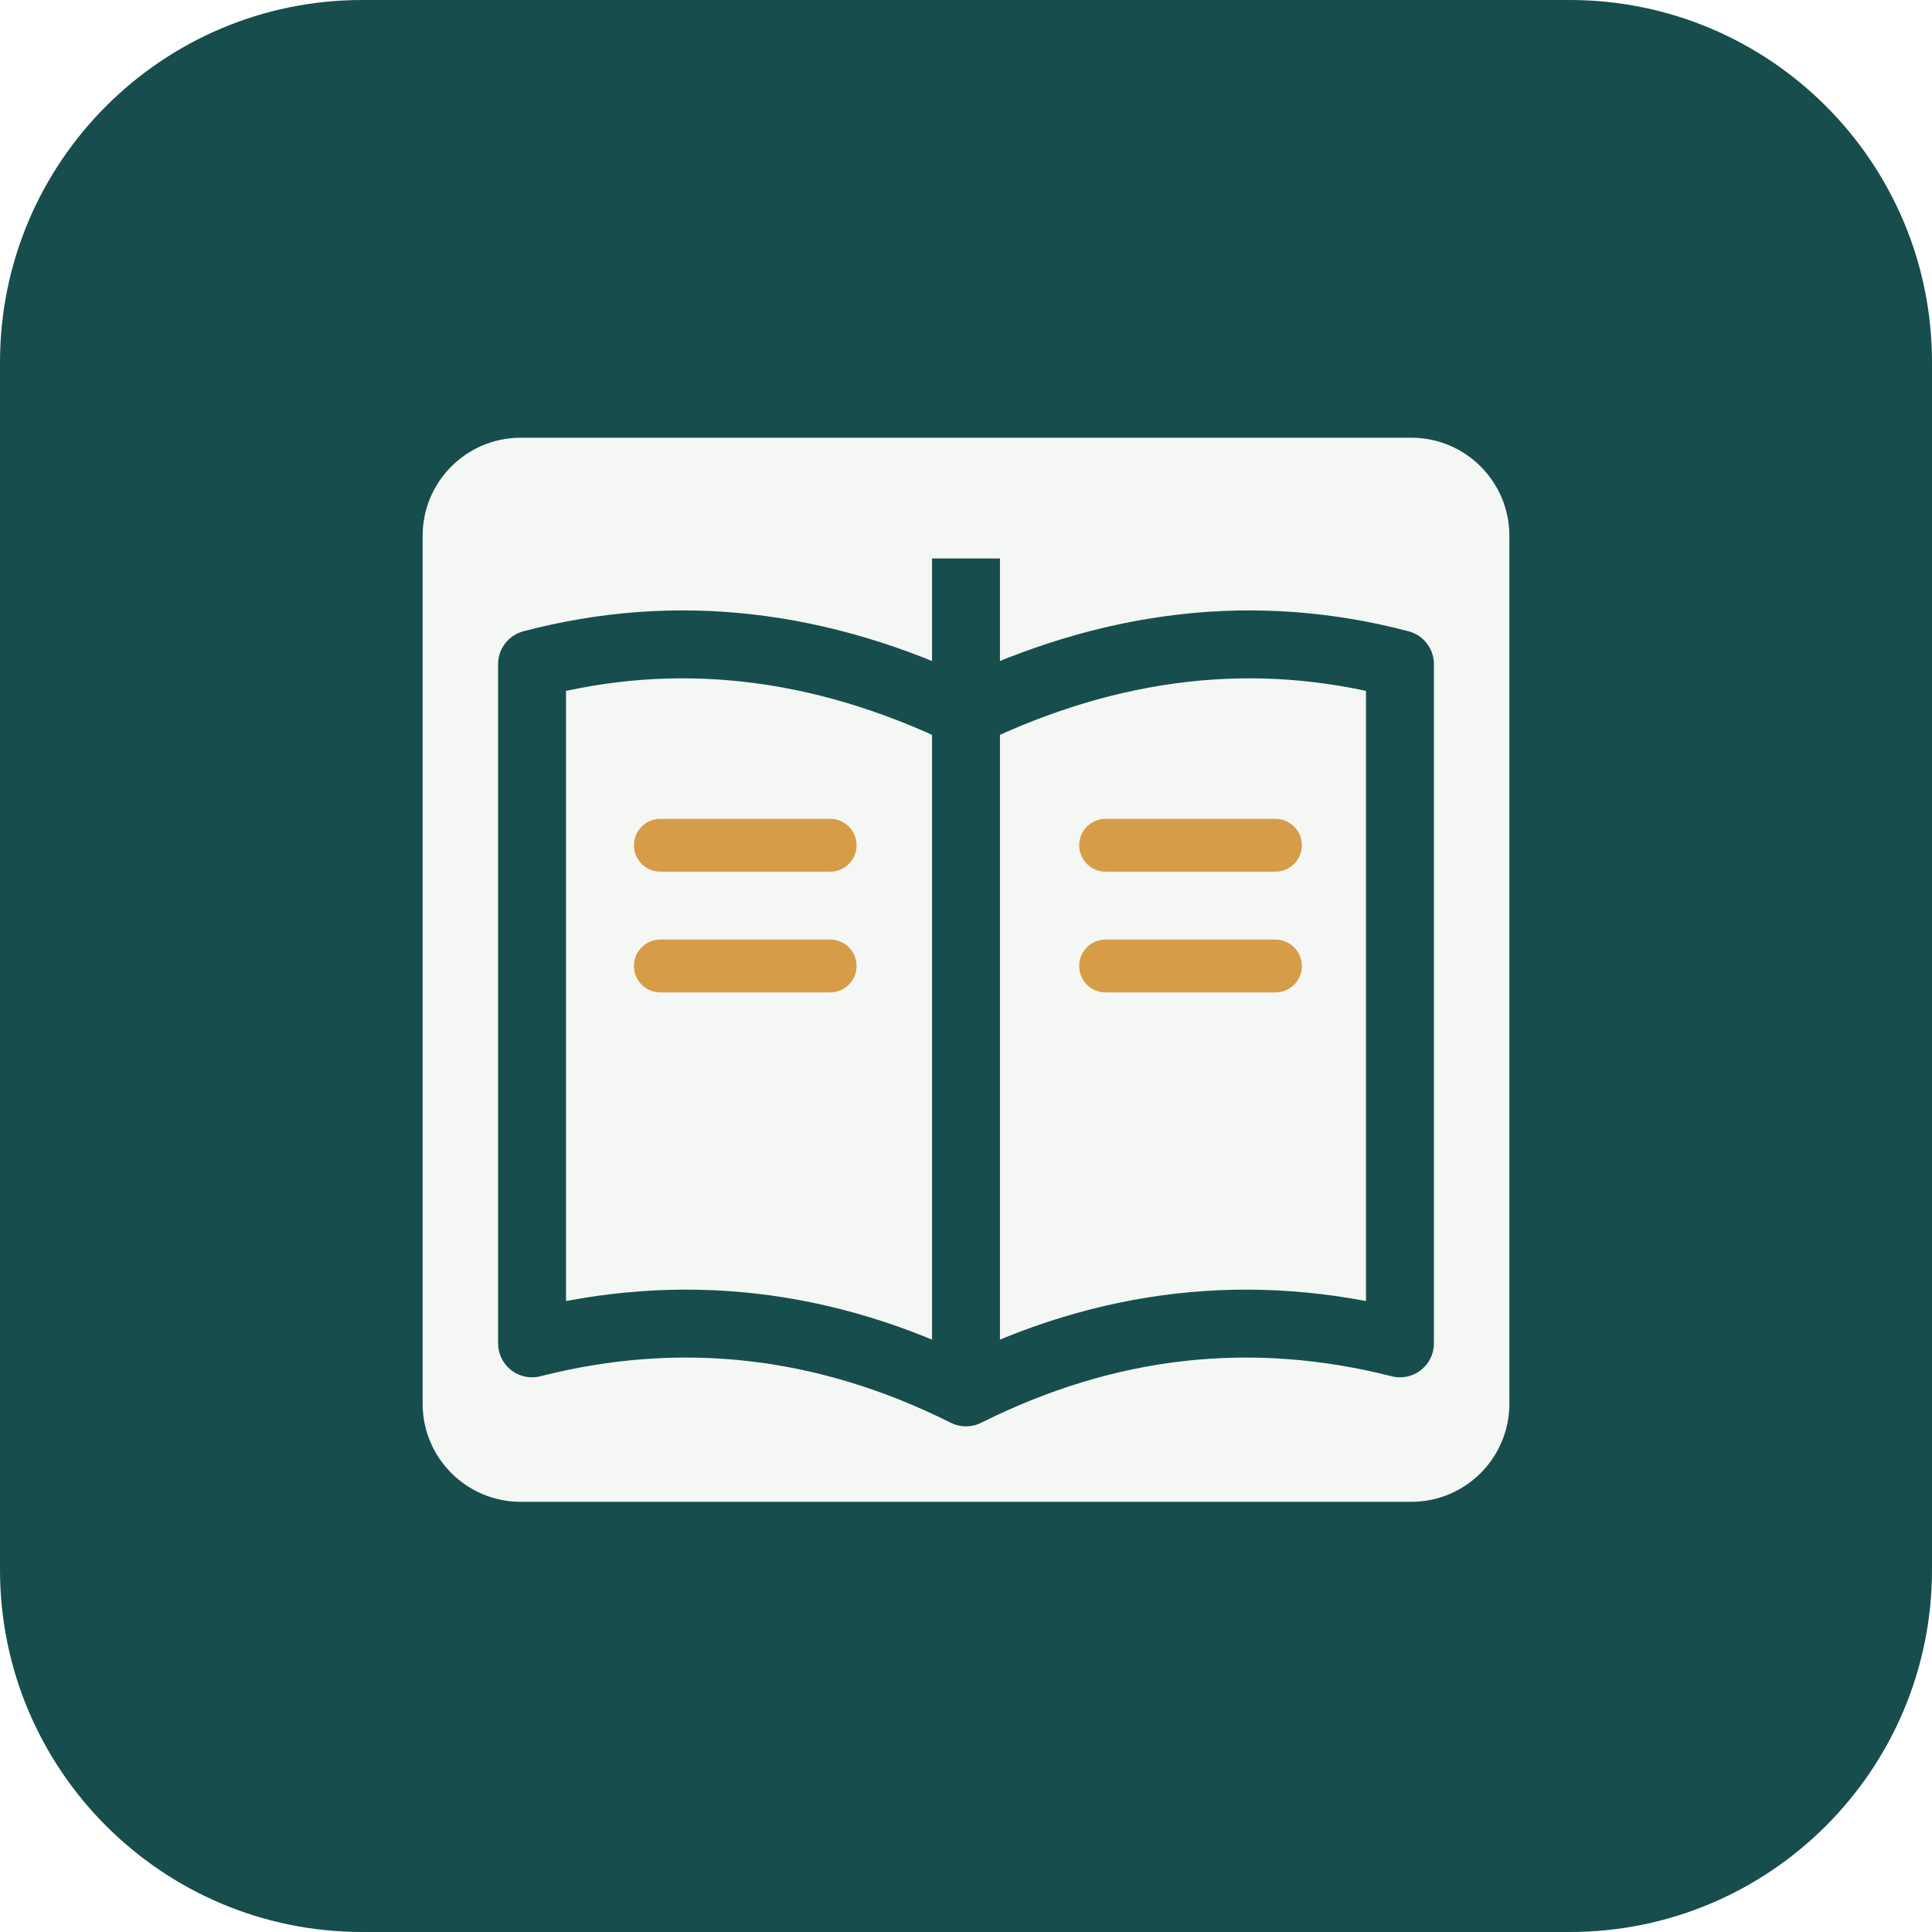
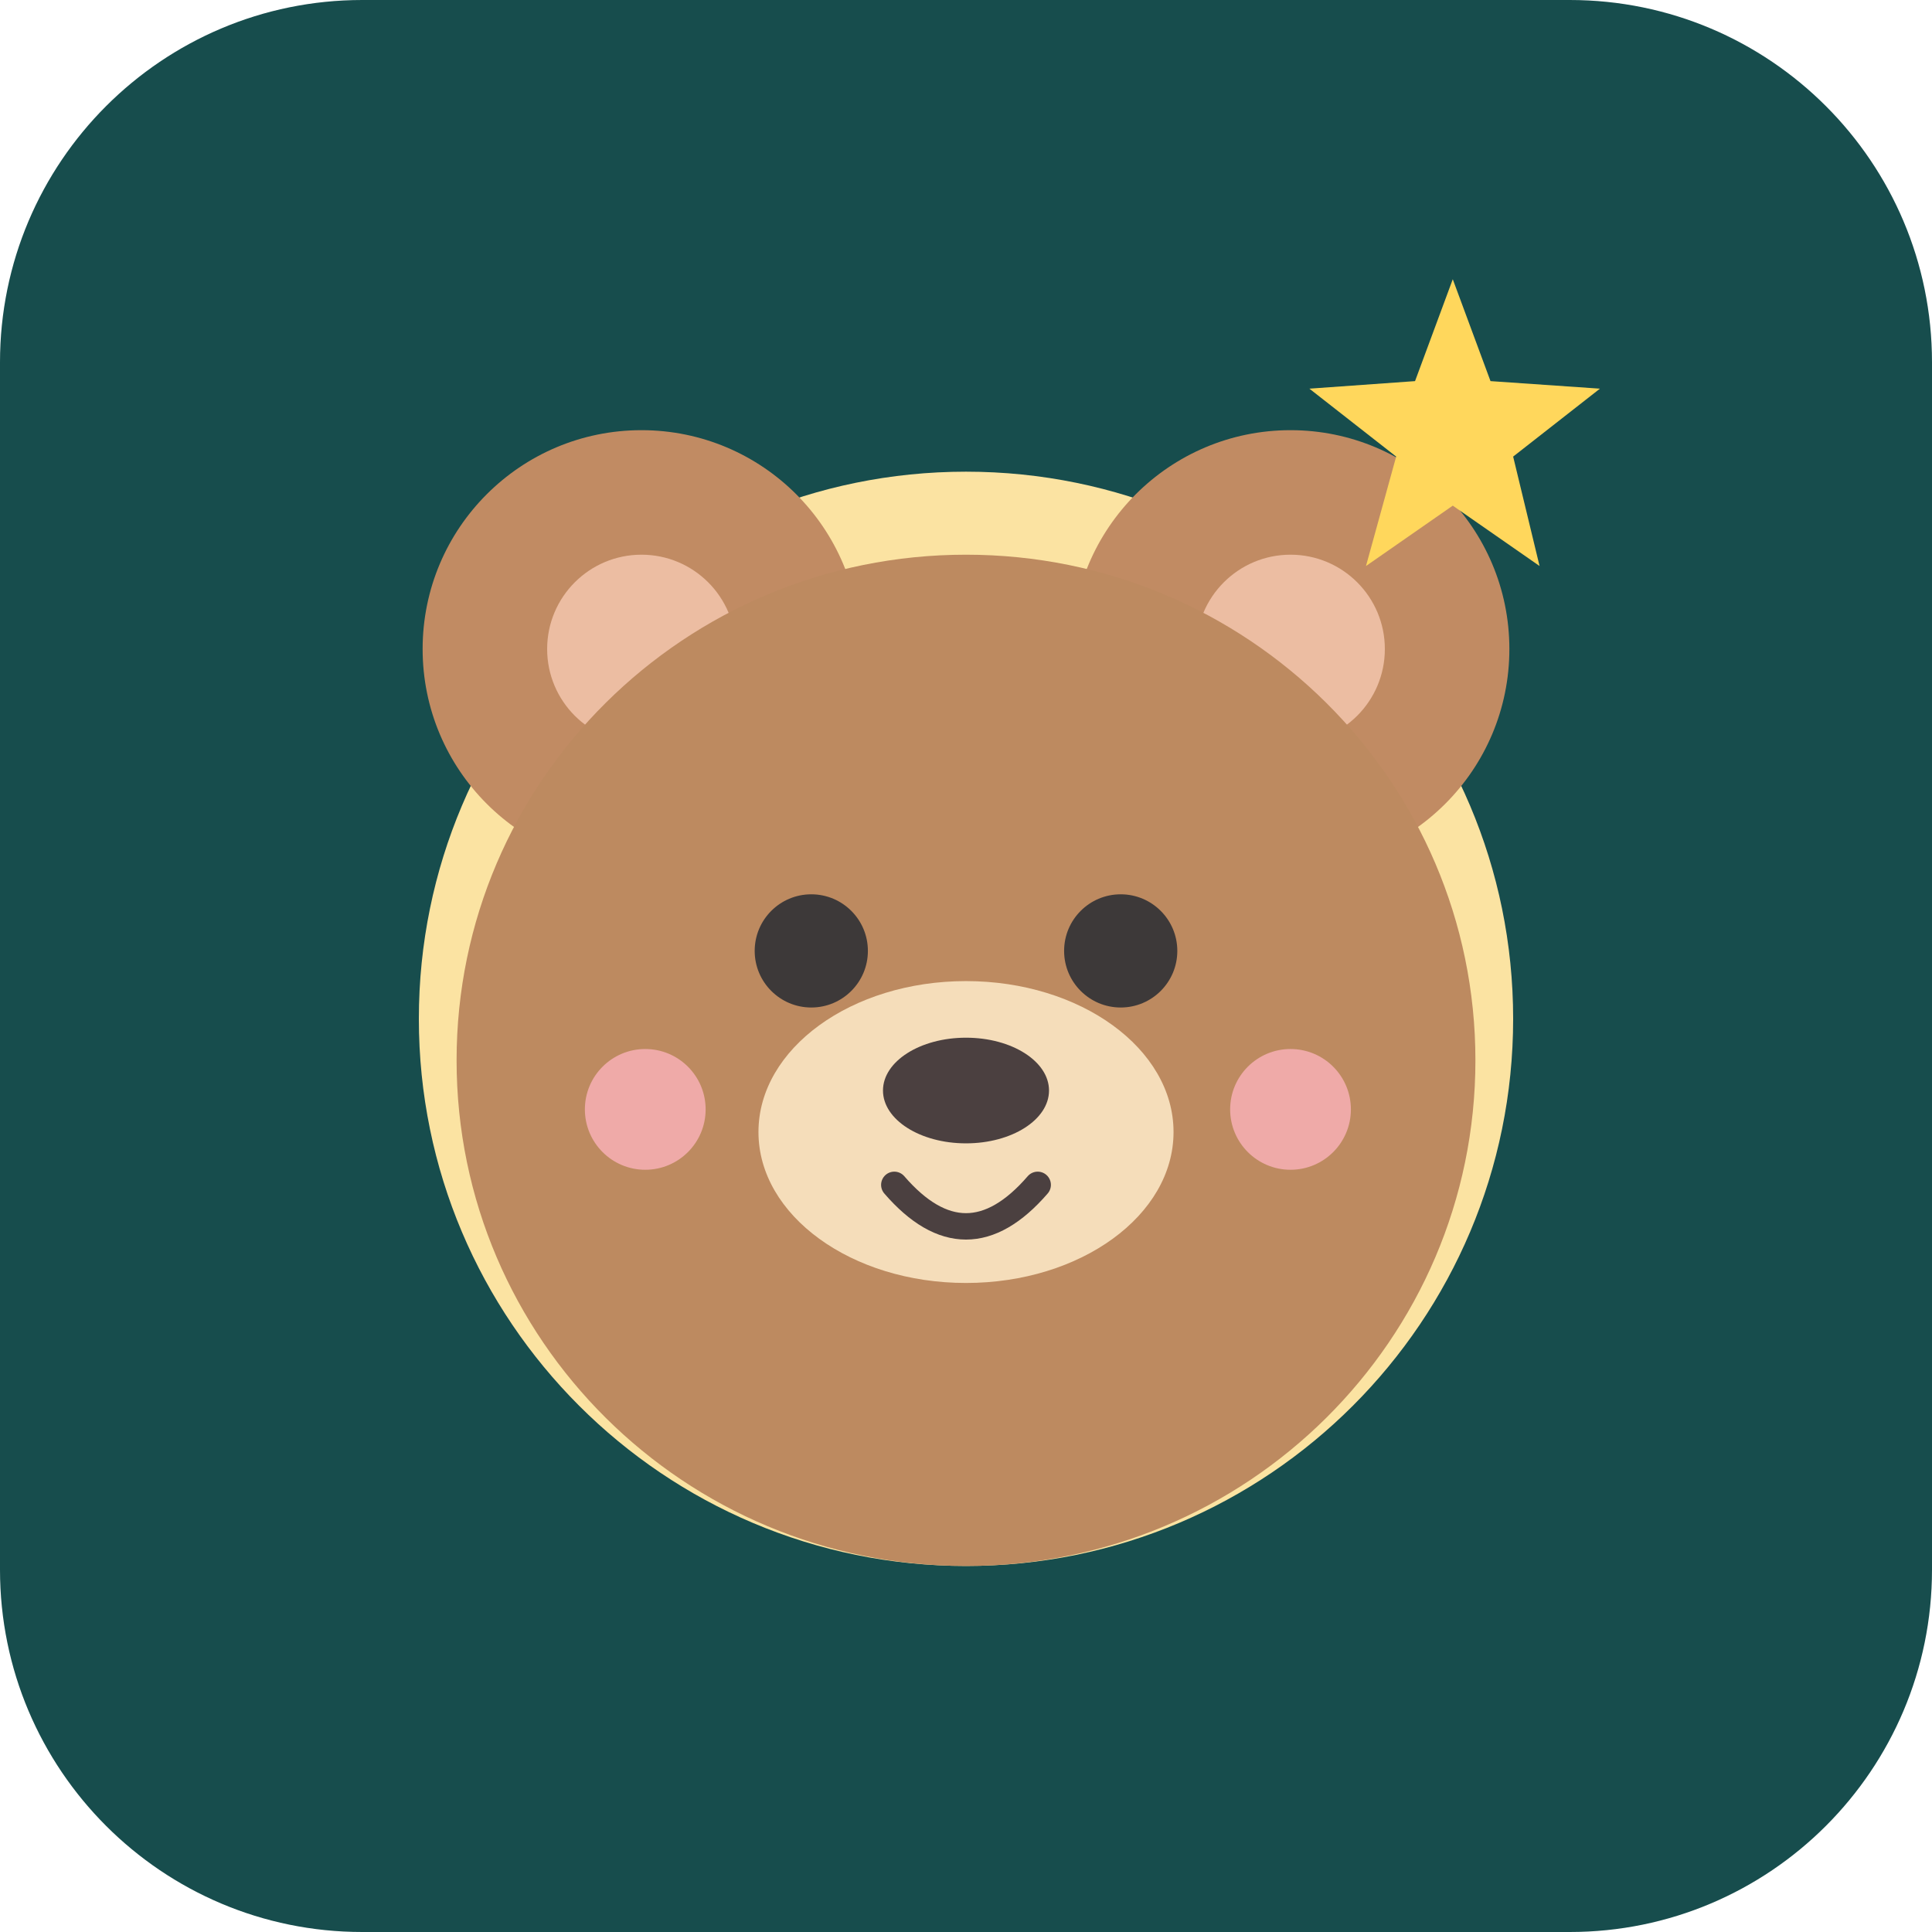
<svg xmlns="http://www.w3.org/2000/svg" width="512" height="512" viewBox="0 0 512 512">
  <rect width="512" height="512" rx="96" fill="#174d4d" />
-   <rect x="112" y="116" width="288" height="282" rx="26" fill="#f4f7f4" />
-   <path d="M256 148v214M141 176q57-15 115 13 58-28 115-13v180q-59-15-115 13-56-28-115-13Z" fill="none" stroke="#174d4d" stroke-width="18" stroke-linejoin="round" />
-   <path d="M175 224h45M175 256h45M293 224h45M293 256h45" stroke="#d69c48" stroke-width="14" stroke-linecap="round" />
+   <circle cx="256" cy="270" r="145" fill="#fbe3a2" />
+   <circle cx="170" cy="172" r="58" fill="#c18b63" />
+   <circle cx="342" cy="172" r="58" fill="#c18b63" />
+   <circle cx="170" cy="172" r="25" fill="#ecbda2" />
+   <circle cx="342" cy="172" r="25" fill="#ecbda2" />
+   <ellipse cx="256" cy="281" rx="135" ry="134" fill="#bd8a60" />
+   <circle cx="215" cy="252" r="15" fill="#3d3939" />
+   <circle cx="297" cy="252" r="15" fill="#3d3939" />
+   <ellipse cx="256" cy="300" rx="55" ry="40" fill="#f5ddba" />
+   <ellipse cx="256" cy="289" rx="22" ry="14" fill="#4b4040" />
+   <path d="M237 314q19 22 38 0" fill="none" stroke="#4b4040" stroke-width="7" stroke-linecap="round" />
+   <circle cx="171" cy="294" r="16" fill="#efaaa8" />
+   <circle cx="342" cy="294" r="16" fill="#efaaa8" />
+   <path d="M385 74l10 27 29 2-23 18 7 29-23-16-23 16 8-29-23-18 28-2Z" fill="#ffd75c" />
</svg>
